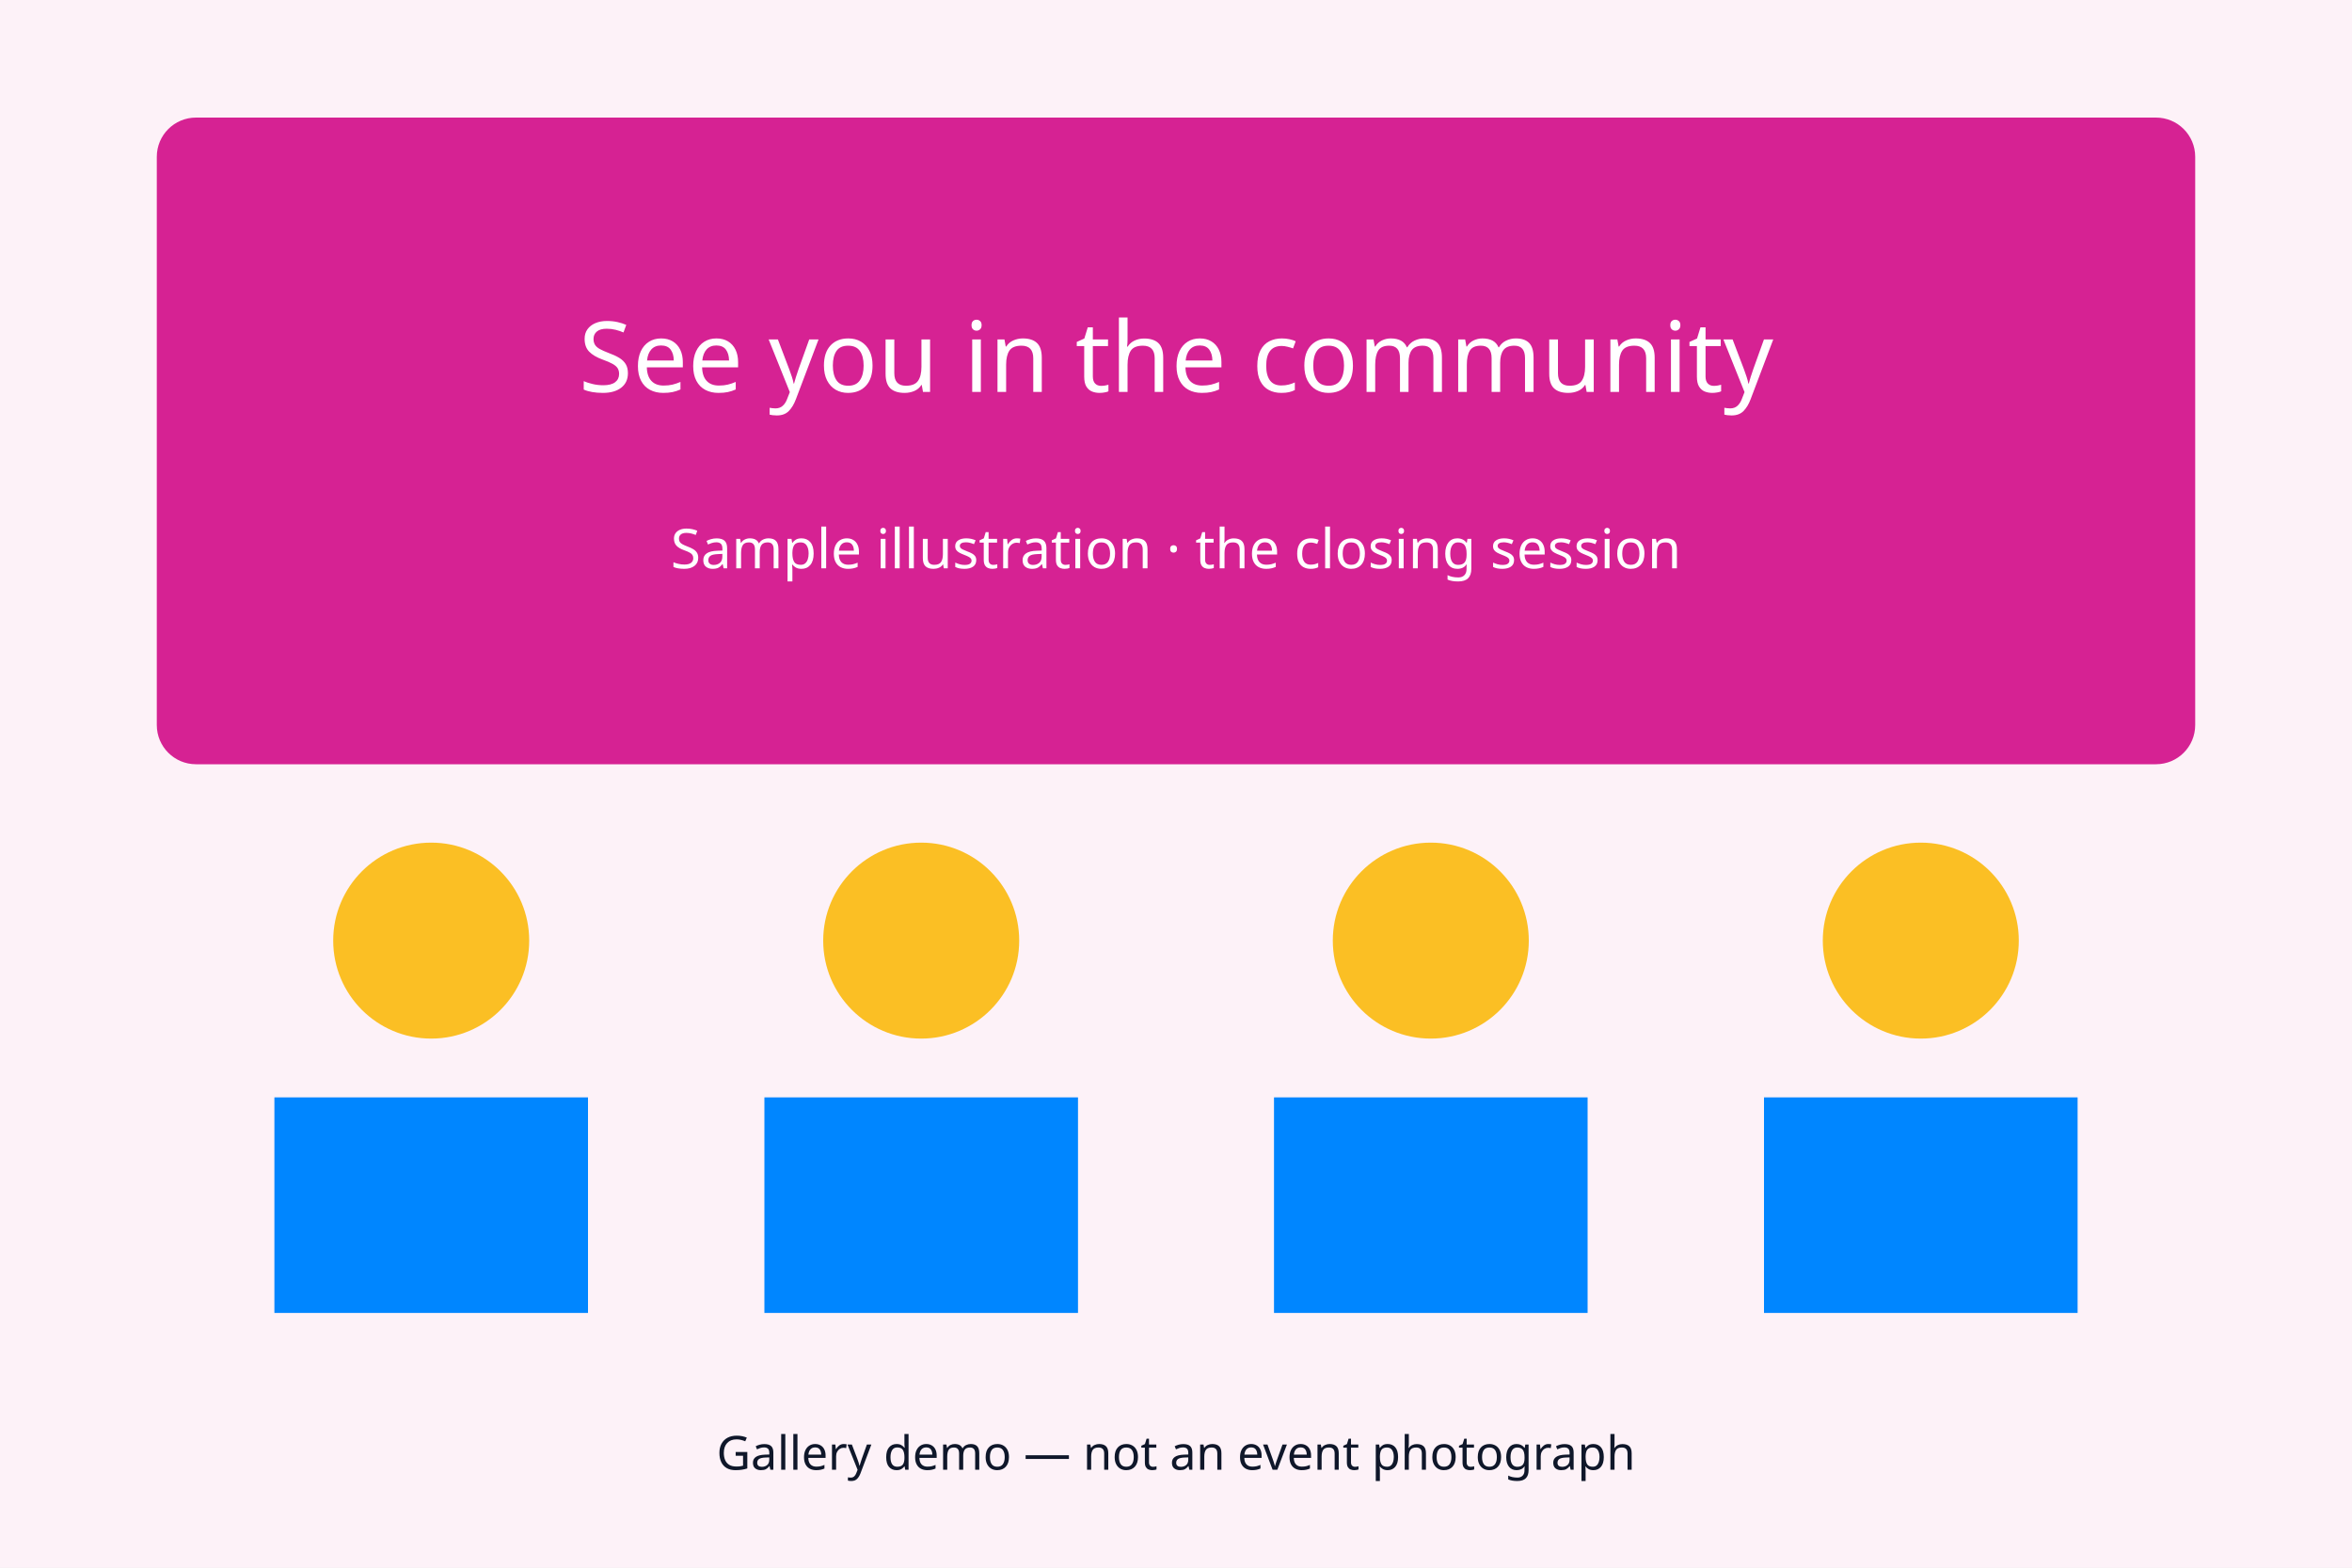
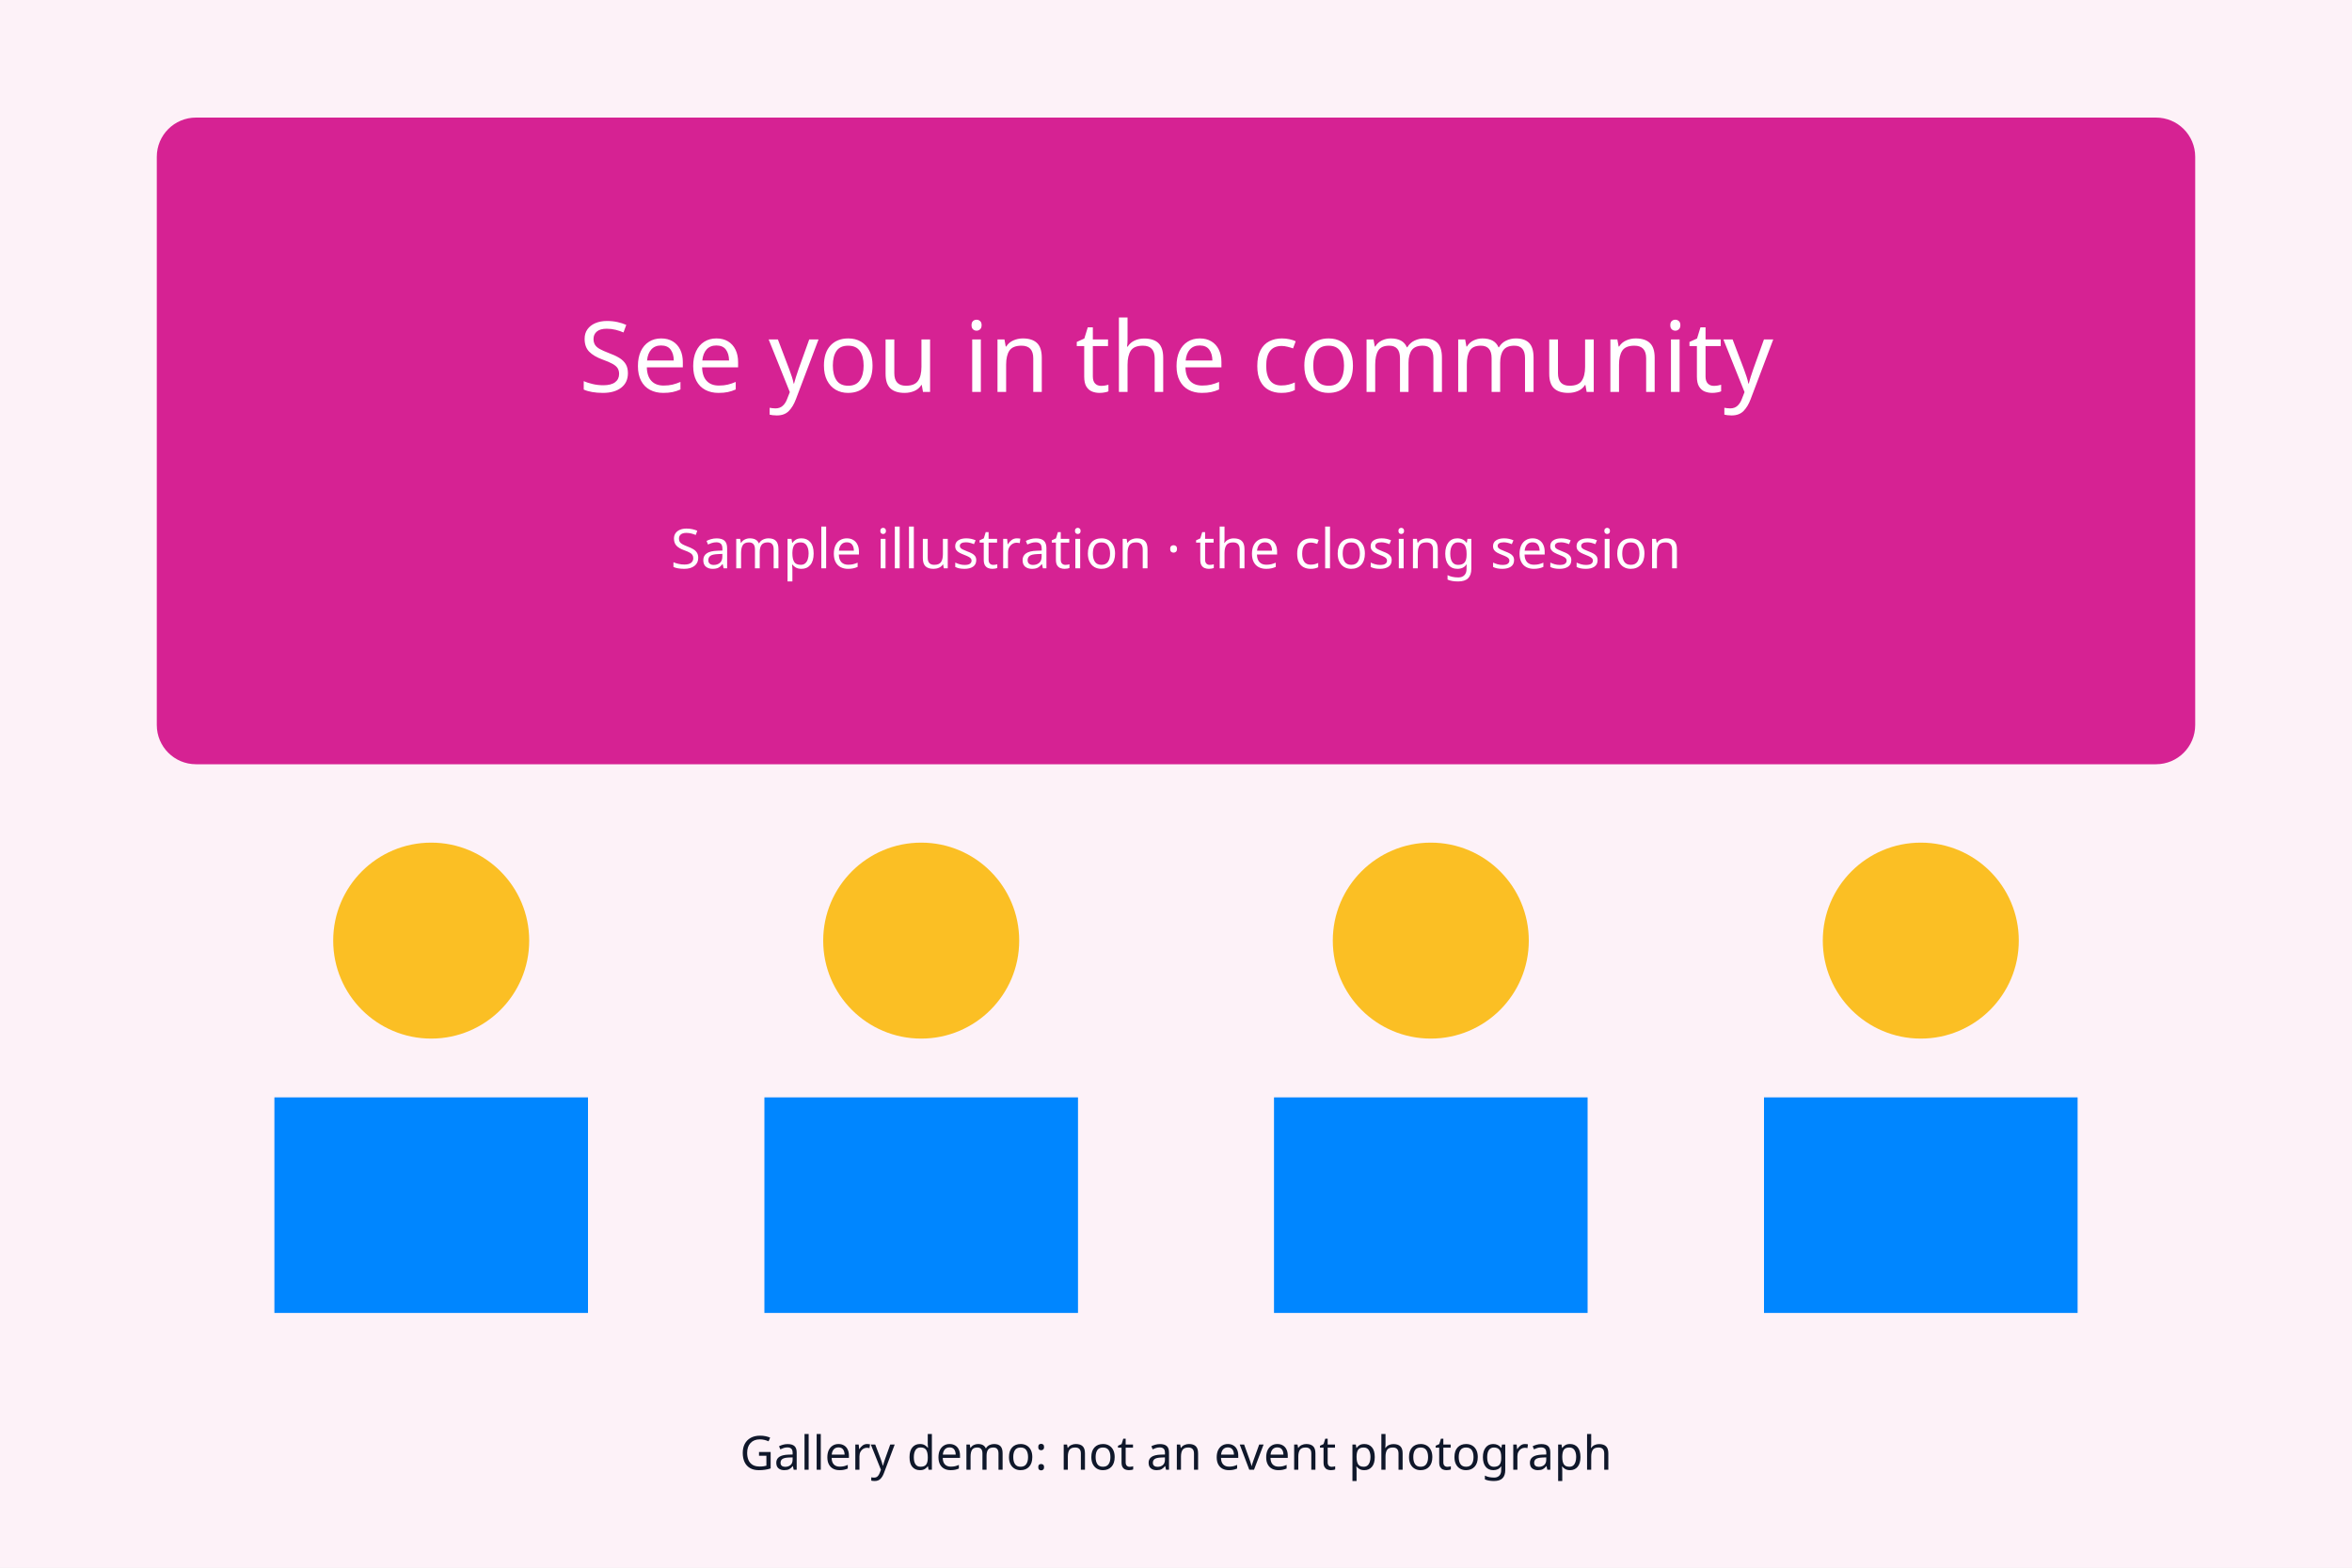
<svg xmlns="http://www.w3.org/2000/svg" width="1200" height="800" viewBox="0 0 1200 800">
  <rect width="1200" height="800" fill="#fdf2f8" />
  <rect x="80" y="60" width="1040" height="330" rx="20" fill="#d62293" />
  <text x="600" y="200" text-anchor="middle" fill="white" font-family="sans-serif" font-size="50">See you in the community</text>
  <text x="600" y="290" text-anchor="middle" fill="white" font-family="sans-serif" font-size="28">Sample illustration · the closing session</text>
  <g fill="#fbbf24">
    <circle cx="220" cy="480" r="50" />
    <circle cx="470" cy="480" r="50" />
    <circle cx="730" cy="480" r="50" />
    <circle cx="980" cy="480" r="50" />
  </g>
  <path d="M140 670V560H300V670M390 670V560H550V670M650 670V560H810V670M900 670V560H1060V670" fill="#0086ff" />
-   <text x="600" y="750" text-anchor="middle" fill="#0f172a" font-family="sans-serif" font-size="24">Gallery demo — not an event photograph</text>
+   <text x="600" y="750" text-anchor="middle" fill="#0f172a" font-family="sans-serif" font-size="24">Gallery demo: not an event photograph</text>
</svg>
